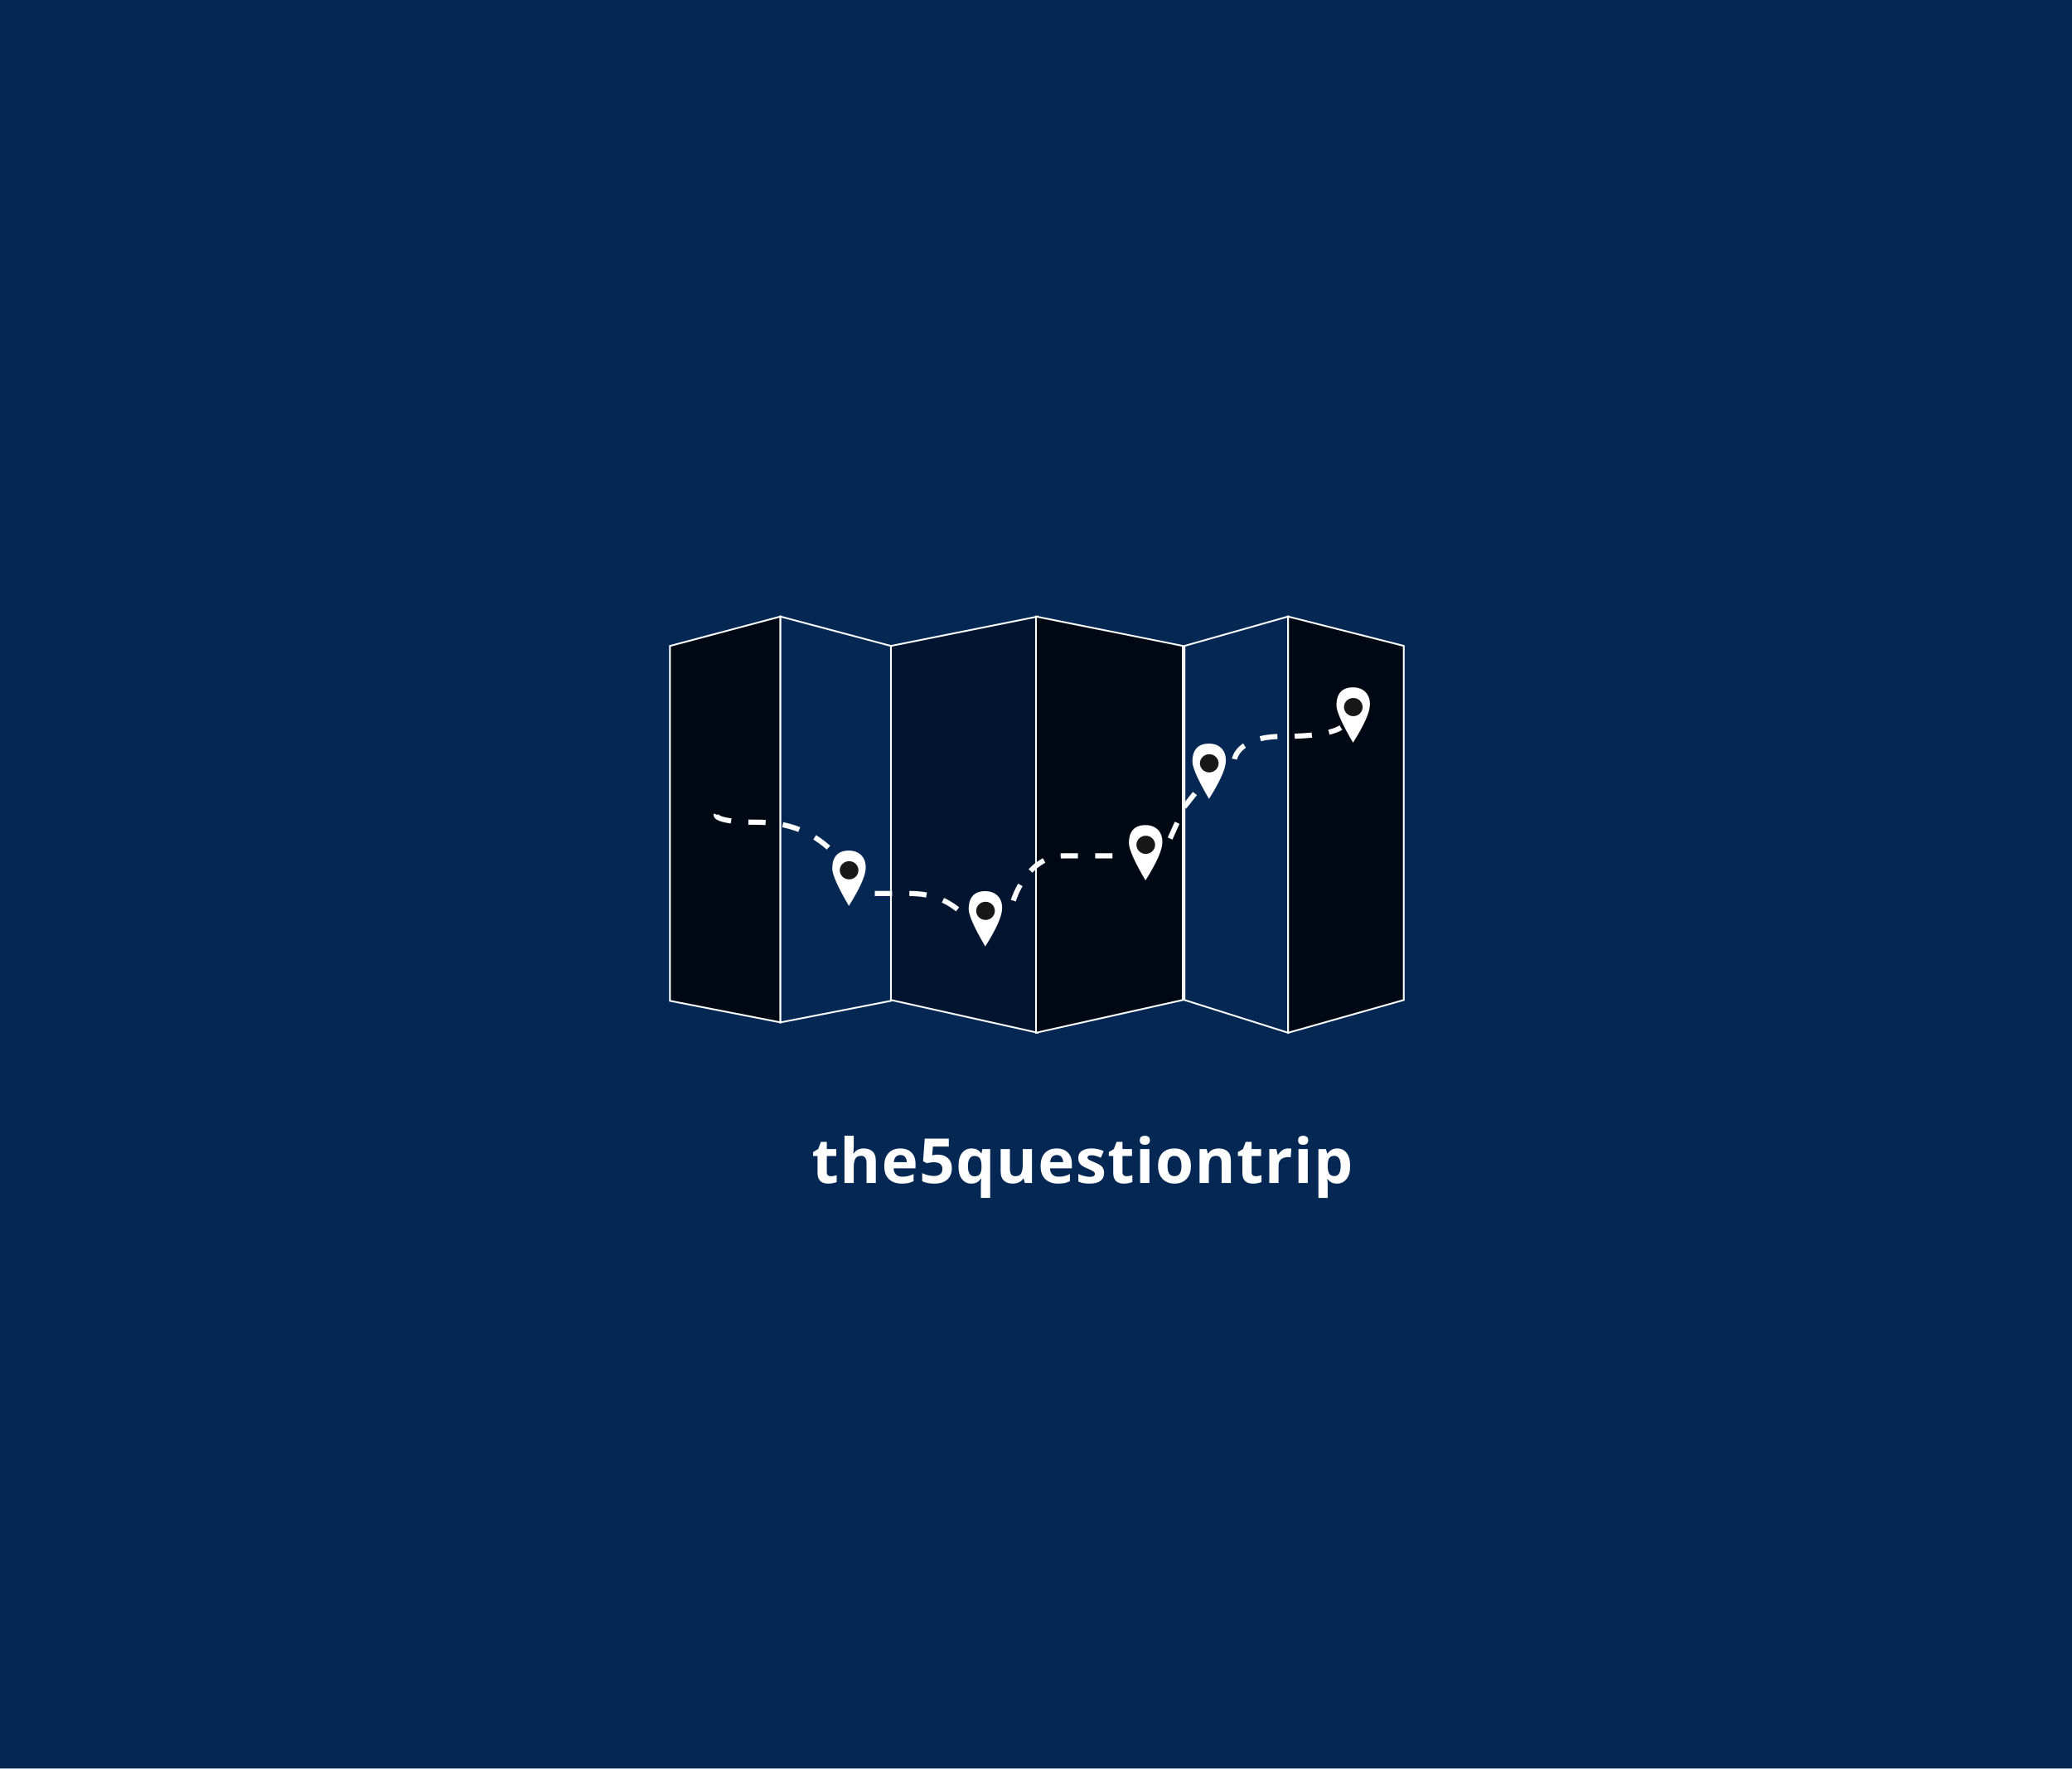
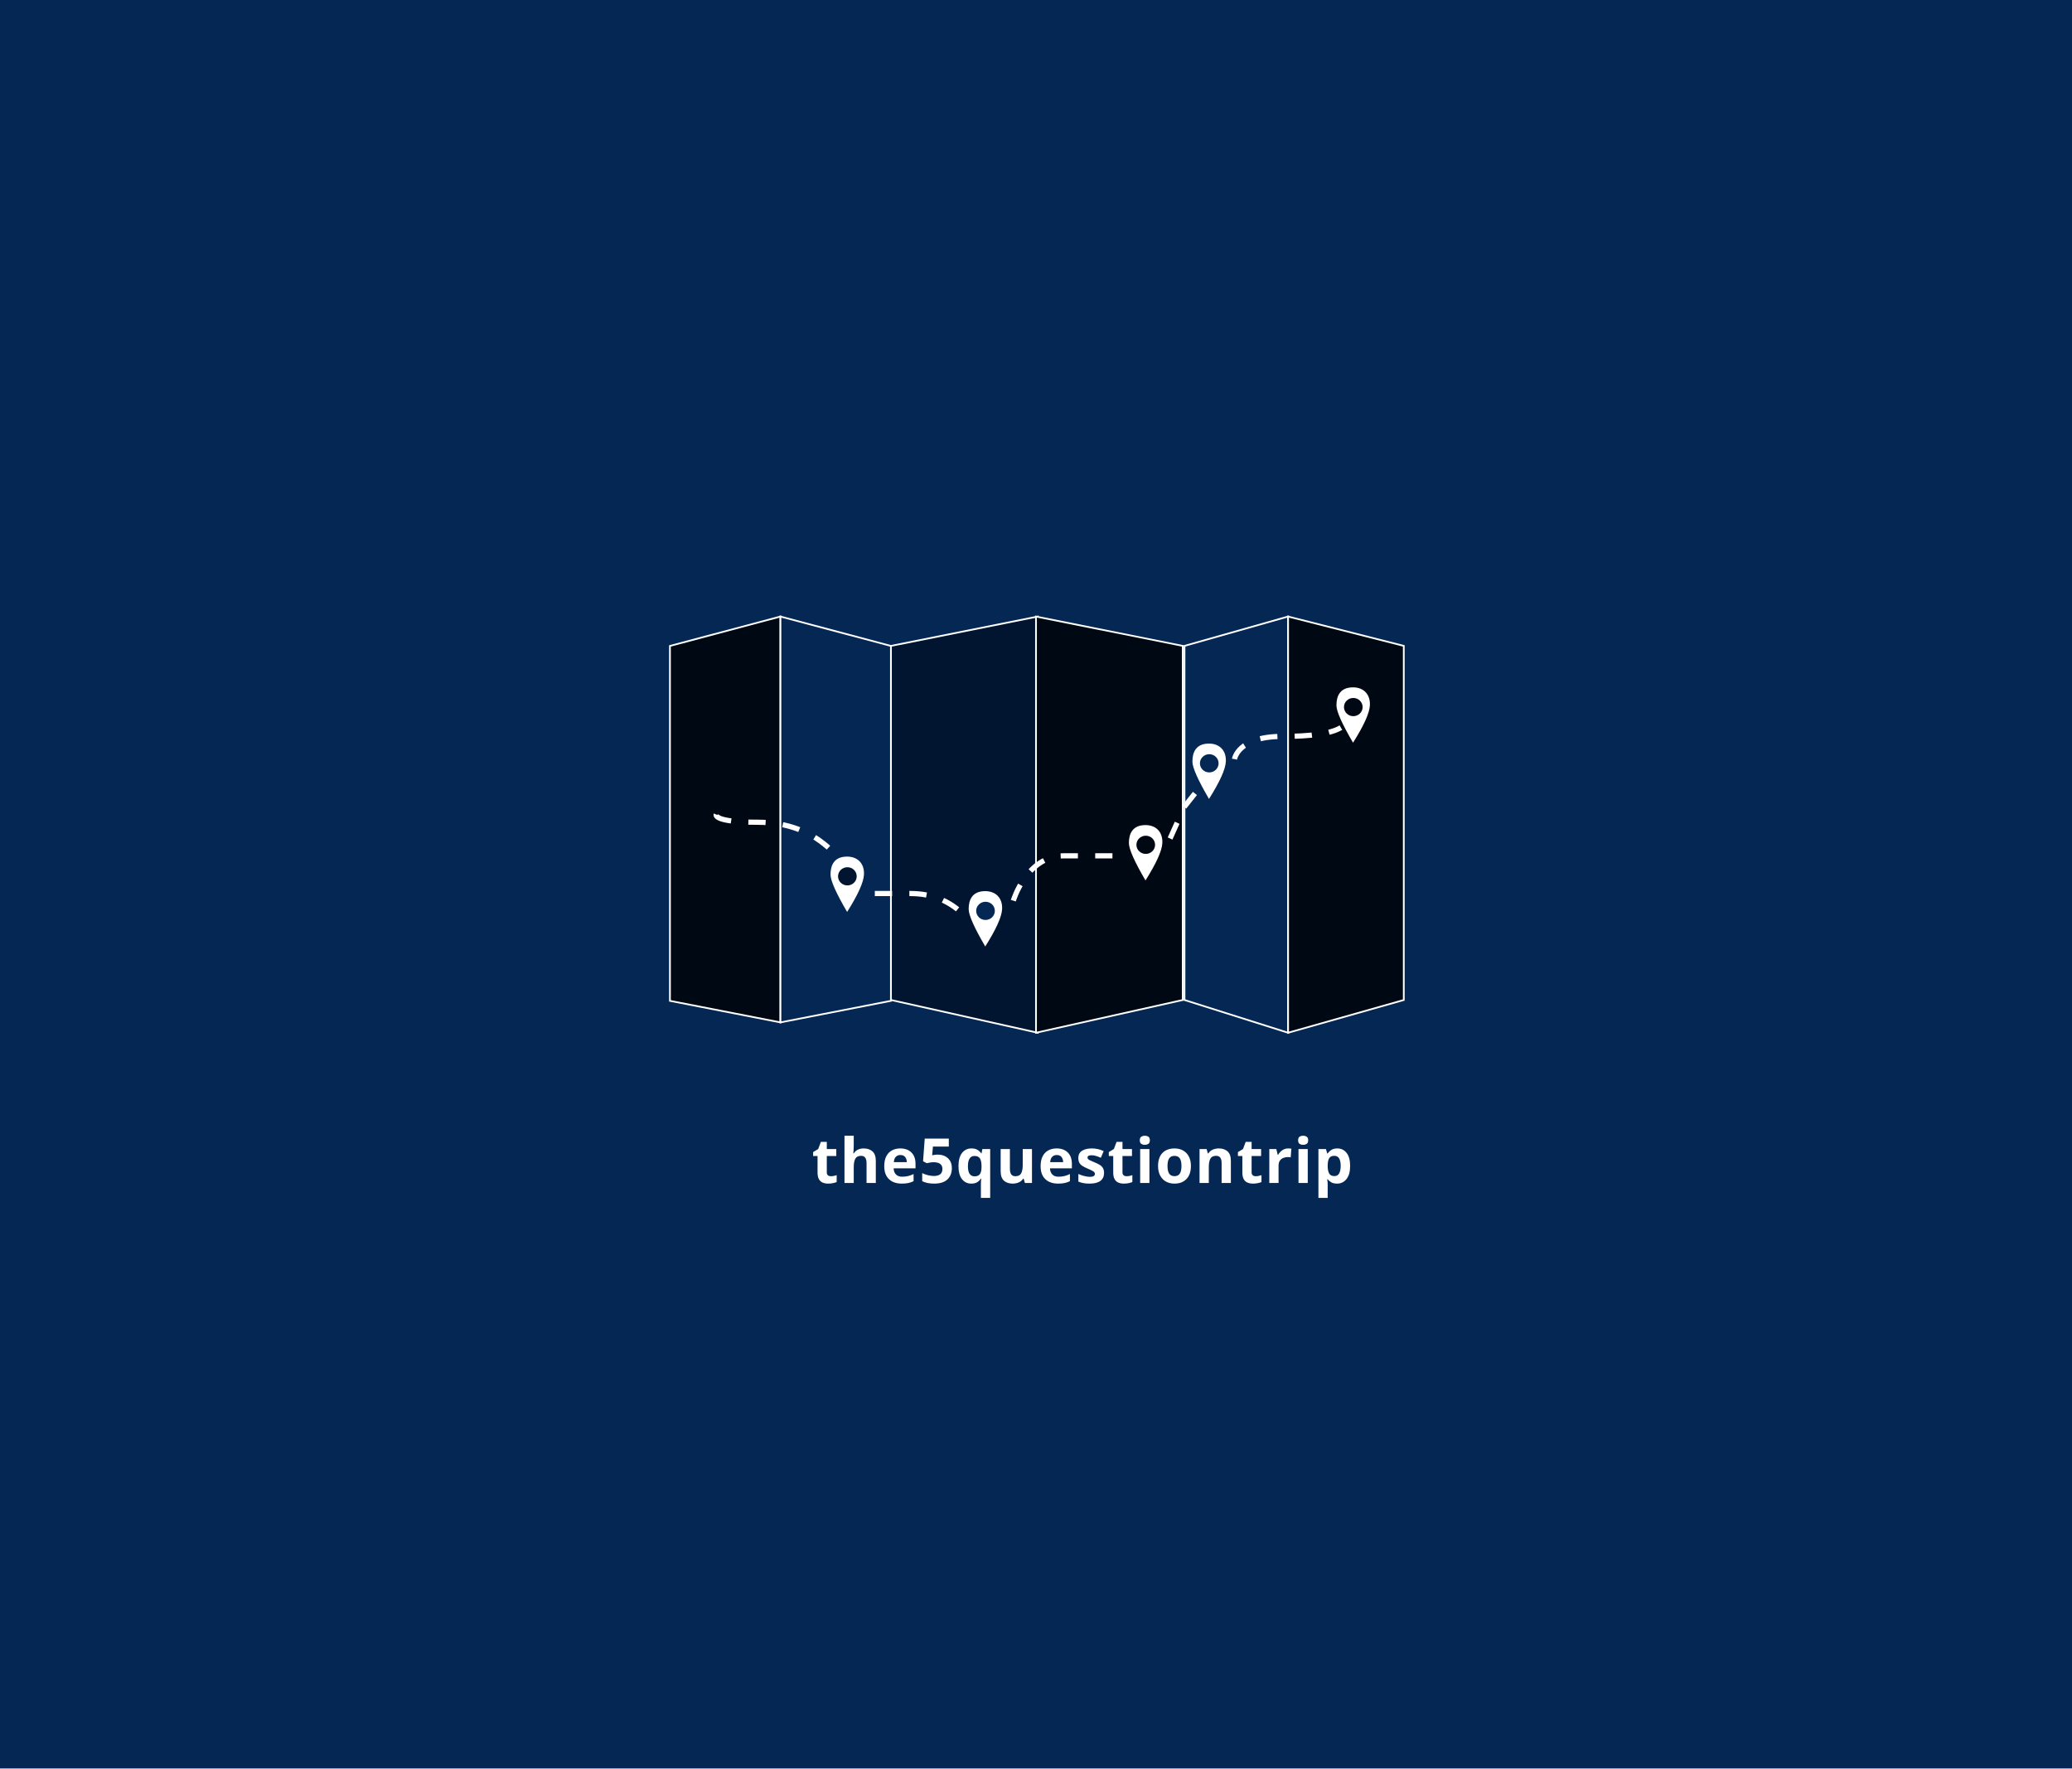
<svg xmlns="http://www.w3.org/2000/svg" width="1200px" height="1024px" viewBox="0 0 1200 1024" version="1.1">
  <g id="Artboard-Copy-6" stroke="none" stroke-width="1" fill="none" fill-rule="evenodd">
    <rect id="Rectangle" fill="#042853" x="0" y="0" width="1200" height="1024" />
    <g id="Group-3" transform="translate(388, 357)">
      <g id="Group">
        <polygon id="Path" points="0 16.99 0 222.038 63.677 234.49 127.467 222.038 212.5 241 298.537 222.038 357.982 241 425 222.038 425 16.99 357.982 -3.34454686e-15 298.537 16.99 212.5 0 127.467 16.99 63.677 0" />
        <polygon id="Path-2" stroke="#FFFFFF" fill="#000813" points="0 17.027 64 0 64 235 0 222.521" />
        <polygon id="Path-2-Copy-3" stroke="#FFFFFF" fill="#042853" points="298 16.99 358 0 358 241 298 222.038" />
        <polygon id="Path-2-Copy" stroke="#FFFFFF" fill="#042853" transform="translate(96, 117.5) scale(-1, 1) translate(-96, -117.5) " points="64 17.027 128 0 128 235 64 222.521" />
        <polygon id="Path-2-Copy-2" stroke="#FFFFFF" fill="#000813" transform="translate(391.5, 120.5) scale(-1, 1) translate(-391.5, -120.5) " points="358 16.99 425 0 425 241 358 222.038" />
        <polygon id="Path-3" stroke="#FFFFFF" fill="#011531" points="128 16.99 213 0 213 241 128 222.038" />
        <polygon id="Path-3-Copy" stroke="#FFFFFF" fill="#000813" transform="translate(254.5, 120.5) scale(-1, 1) translate(-254.5, -120.5) " points="212 16.99 297 0 297 241 212 222.038" />
      </g>
-       <path d="M26.788,114.651 C26.788,114.651 24.745,119.108 50.745,119.108 C68.078,119.108 82.351,124.564 93.562,135.475" id="Path-4" stroke="#FFFFFF" stroke-width="3" stroke-dasharray="10" />
-       <path d="M118.651,160.388 C118.651,160.388 119.086,160.388 139.324,160.388 C152.815,160.388 163.924,165.388 172.651,175.388" id="Path-4-Copy" stroke="#FFFFFF" stroke-width="3" stroke-dasharray="10" />
-       <path d="M198.874,164.505 C198.874,164.505 206.551,138.55 228.005,138.55 C242.308,138.55 254.598,138.55 264.874,138.55" id="Path-4-Copy-2" stroke="#FFFFFF" stroke-width="3" stroke-dasharray="10" />
-       <path d="M326.967,82.547 C326.967,82.547 328.854,69.418 354.5,69.418 C371.598,69.418 382.955,67.72 388.573,64.325" id="Path-4-Copy-3" stroke="#FFFFFF" stroke-width="3" stroke-dasharray="10" />
-       <g id="Group-2" transform="translate(94, 135.5033)">
+       <path d="M26.788,114.651 C26.788,114.651 24.745,119.108 50.745,119.108 C68.078,119.108 82.351,124.564 93.562,135.475" id="loc1" stroke="#FFFFFF" stroke-width="3" stroke-dasharray="10" />
+       <path d="M118.651,160.388 C118.651,160.388 119.086,160.388 139.324,160.388 C152.815,160.388 163.924,165.388 172.651,175.388" id="loc2" stroke="#FFFFFF" stroke-width="3" stroke-dasharray="10" />
+       <path d="M198.874,164.505 C198.874,164.505 206.551,138.55 228.005,138.55 C242.308,138.55 254.598,138.55 264.874,138.55" id="loc3" stroke="#FFFFFF" stroke-width="3" stroke-dasharray="10" />
+       <path d="M326.967,82.547 C326.967,82.547 328.854,69.418 354.5,69.418 C371.598,69.418 382.955,67.72 388.573,64.325" id="loc4" stroke="#FFFFFF" stroke-width="3" stroke-dasharray="10" />
+       <text id="q1" opacity="0" font-family="Avenir-Heavy, Avenir" font-size="32" font-weight="600" letter-spacing="0.5" fill="#FFFFFF">
+         <tspan x="95.446" y="166">?</tspan>
+       </text>
+       <text id="q2" opacity="0" font-family="Avenir-Heavy, Avenir" font-size="40" font-weight="600" letter-spacing="0.625" fill="#FFFFFF">
+         <tspan x="172.308" y="187">?</tspan>
+       </text>
+       <text id="q3" opacity="0" font-family="Avenir-Heavy, Avenir" font-size="40" font-weight="600" letter-spacing="0.625" fill="#FFFFFF">
+         <tspan x="265.308" y="149">?</tspan>
+       </text>
+       <text id="q4" opacity="0" font-family="Avenir-Heavy, Avenir" font-size="40" font-weight="600" letter-spacing="0.625" fill="#FFFFFF">
+         <tspan x="301.308" y="102">?</tspan>
+       </text>
+       <text id="q5" opacity="0" font-family="Avenir-Heavy, Avenir" font-size="40" font-weight="600" letter-spacing="0.625" fill="#FFFFFF">
+         <tspan x="385.308" y="69">?</tspan>
+       </text>
+       <polygon id="a1" fill="#FFFFFF" opacity="0" points="89 152.805 100.358 157.93 119 143 101.749 168" />
+       <polygon id="a2" fill="#FFFFFF" opacity="0" points="170 171.805 181.358 176.93 200 162 182.749 187" />
+       <polygon id="a3" fill="#FFFFFF" opacity="0" points="261 130.805 272.358 135.93 291 121 273.749 146" />
+       <polygon id="a4" fill="#FFFFFF" opacity="0" points="299 86.805 310.358 91.93 329 77 311.749 102" />
+       <polygon id="a5" fill="#FFFFFF" opacity="0" points="383 53.805 394.358 58.93 413 44 395.749 69" />
+       <g id="marker1" transform="translate(173, 159)">
+         <path d="M9.613,32.055 C3.204,21.1 0,13.884 0,10.406 C0,5.19 1.943,0 9.613,0 C15.438,0 19.686,3.723 19.37,10.406 C19.159,14.862 15.906,22.078 9.613,32.055 Z" id="Path-5" fill="#FFFFFF" />
+         <ellipse id="Oval" fill="#042853" cx="9.761" cy="11.423" rx="5.406" ry="5.272" />
+       </g>
+       <g id="marker2" transform="translate(93, 139)">
+         <path d="M9.613,32.055 C3.204,21.1 0,13.884 0,10.406 C0,5.19 1.943,0 9.613,0 C15.438,0 19.686,3.723 19.37,10.406 C19.159,14.862 15.906,22.078 9.613,32.055 Z" id="Path-5" fill="#FFFFFF" />
+         <ellipse id="Oval" fill="#011531" cx="9.761" cy="11.423" rx="5.406" ry="5.272" />
+       </g>
+       <g id="marker3" transform="translate(265.8004, 120.7527)">
        <path d="M9.613,32.055 C3.204,21.1 -1.92070621e-14,13.884 -1.92070621e-14,10.406 C-1.92070621e-14,5.19 1.943,-4.162435e-15 9.613,-4.162435e-15 C15.438,-4.162435e-15 19.686,3.723 19.37,10.406 C19.159,14.862 15.906,22.078 9.613,32.055 Z" id="Path-5" fill="#FFFFFF" />
-         <ellipse id="Oval" fill="#181818" cx="9.761" cy="11.423" rx="5.406" ry="5.272" />
+         <ellipse id="Oval" fill="#000813" cx="9.761" cy="11.423" rx="5.406" ry="5.272" />
      </g>
-       <g id="Group-2-Copy" transform="translate(173, 159)">
+       <g id="marker4" transform="translate(302.5813, 73.55965)">
        <path d="M9.613,32.055 C3.204,21.1 -1.92070621e-14,13.884 -1.92070621e-14,10.406 C-1.92070621e-14,5.19 1.943,-4.162435e-15 9.613,-4.162435e-15 C15.438,-4.162435e-15 19.686,3.723 19.37,10.406 C19.159,14.862 15.906,22.078 9.613,32.055 Z" id="Path-5" fill="#FFFFFF" />
-         <ellipse id="Oval" fill="#181818" cx="9.761" cy="11.423" rx="5.406" ry="5.272" />
+         <ellipse id="Oval" fill="#042853" cx="9.761" cy="11.423" rx="5.406" ry="5.272" />
      </g>
-       <g id="Group-2-Copy-2" transform="translate(265.8004, 120.7527)">
+       <g id="marker5" transform="translate(386, 41)">
        <path d="M9.613,32.055 C3.204,21.1 -1.92070621e-14,13.884 -1.92070621e-14,10.406 C-1.92070621e-14,5.19 1.943,-4.162435e-15 9.613,-4.162435e-15 C15.438,-4.162435e-15 19.686,3.723 19.37,10.406 C19.159,14.862 15.906,22.078 9.613,32.055 Z" id="Path-5" fill="#FFFFFF" />
-         <ellipse id="Oval" fill="#181818" cx="9.761" cy="11.423" rx="5.406" ry="5.272" />
-       </g>
-       <g id="Group-2-Copy-4" transform="translate(302.5813, 73.55965)">
-         <path d="M9.613,32.055 C3.204,21.1 -1.92070621e-14,13.884 -1.92070621e-14,10.406 C-1.92070621e-14,5.19 1.943,-4.162435e-15 9.613,-4.162435e-15 C15.438,-4.162435e-15 19.686,3.723 19.37,10.406 C19.159,14.862 15.906,22.078 9.613,32.055 Z" id="Path-5" fill="#FFFFFF" />
-         <ellipse id="Oval" fill="#181818" cx="9.761" cy="11.423" rx="5.406" ry="5.272" />
-       </g>
-       <g id="Group-2-Copy-3" transform="translate(386, 41)">
-         <path d="M9.613,32.055 C3.204,21.1 -1.92070621e-14,13.884 -1.92070621e-14,10.406 C-1.92070621e-14,5.19 1.943,-4.162435e-15 9.613,-4.162435e-15 C15.438,-4.162435e-15 19.686,3.723 19.37,10.406 C19.159,14.862 15.906,22.078 9.613,32.055 Z" id="Path-5" fill="#FFFFFF" />
-         <ellipse id="Oval" fill="#181818" cx="9.761" cy="11.423" rx="5.406" ry="5.272" />
+         <ellipse id="Oval" fill="#000813" cx="9.761" cy="11.423" rx="5.406" ry="5.272" />
      </g>
      <path d="M289.657,128.534 L297.824,110.294 L312.217,92.091" id="Path-30" stroke="#FFFFFF" stroke-width="3" stroke-dasharray="10" />
    </g>
    <text id="the5questiontrip" font-family="Impact" font-size="36" font-style="condensed" font-weight="700" letter-spacing="0.562" fill="#FFFFFF">
      <tspan x="470.089" y="685">the5questiontrip</tspan>
    </text>
  </g>
</svg>
